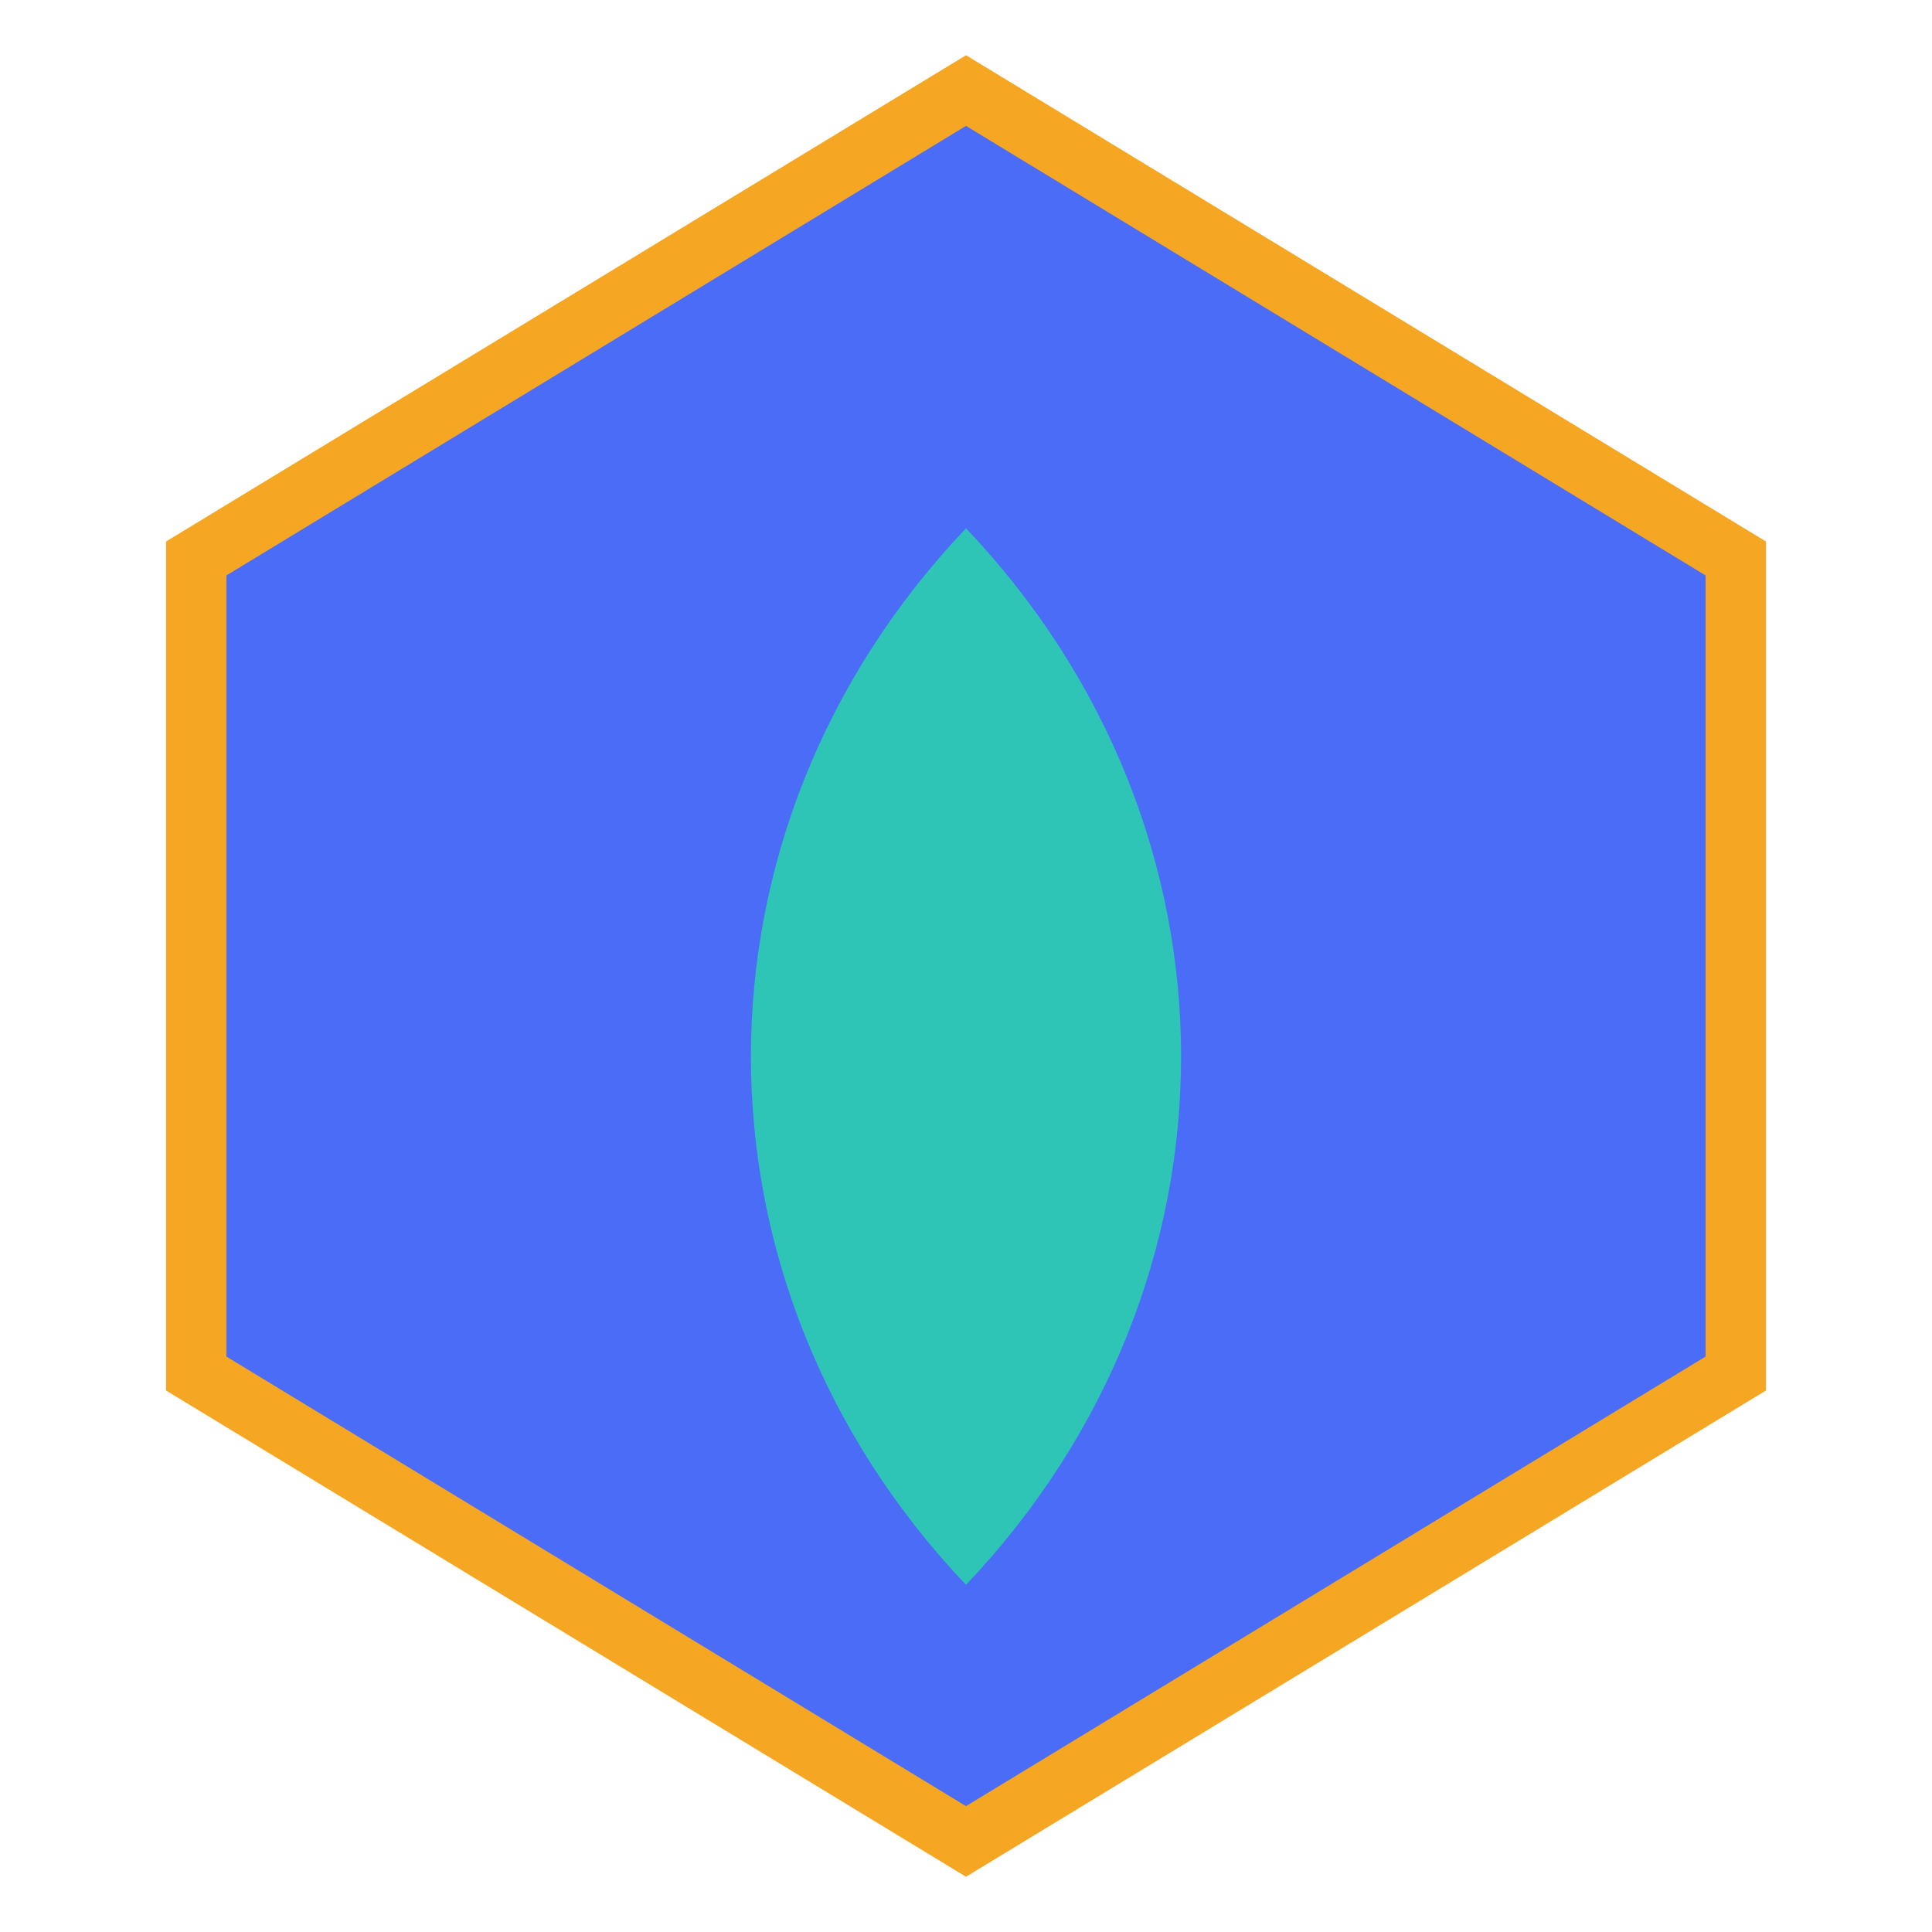
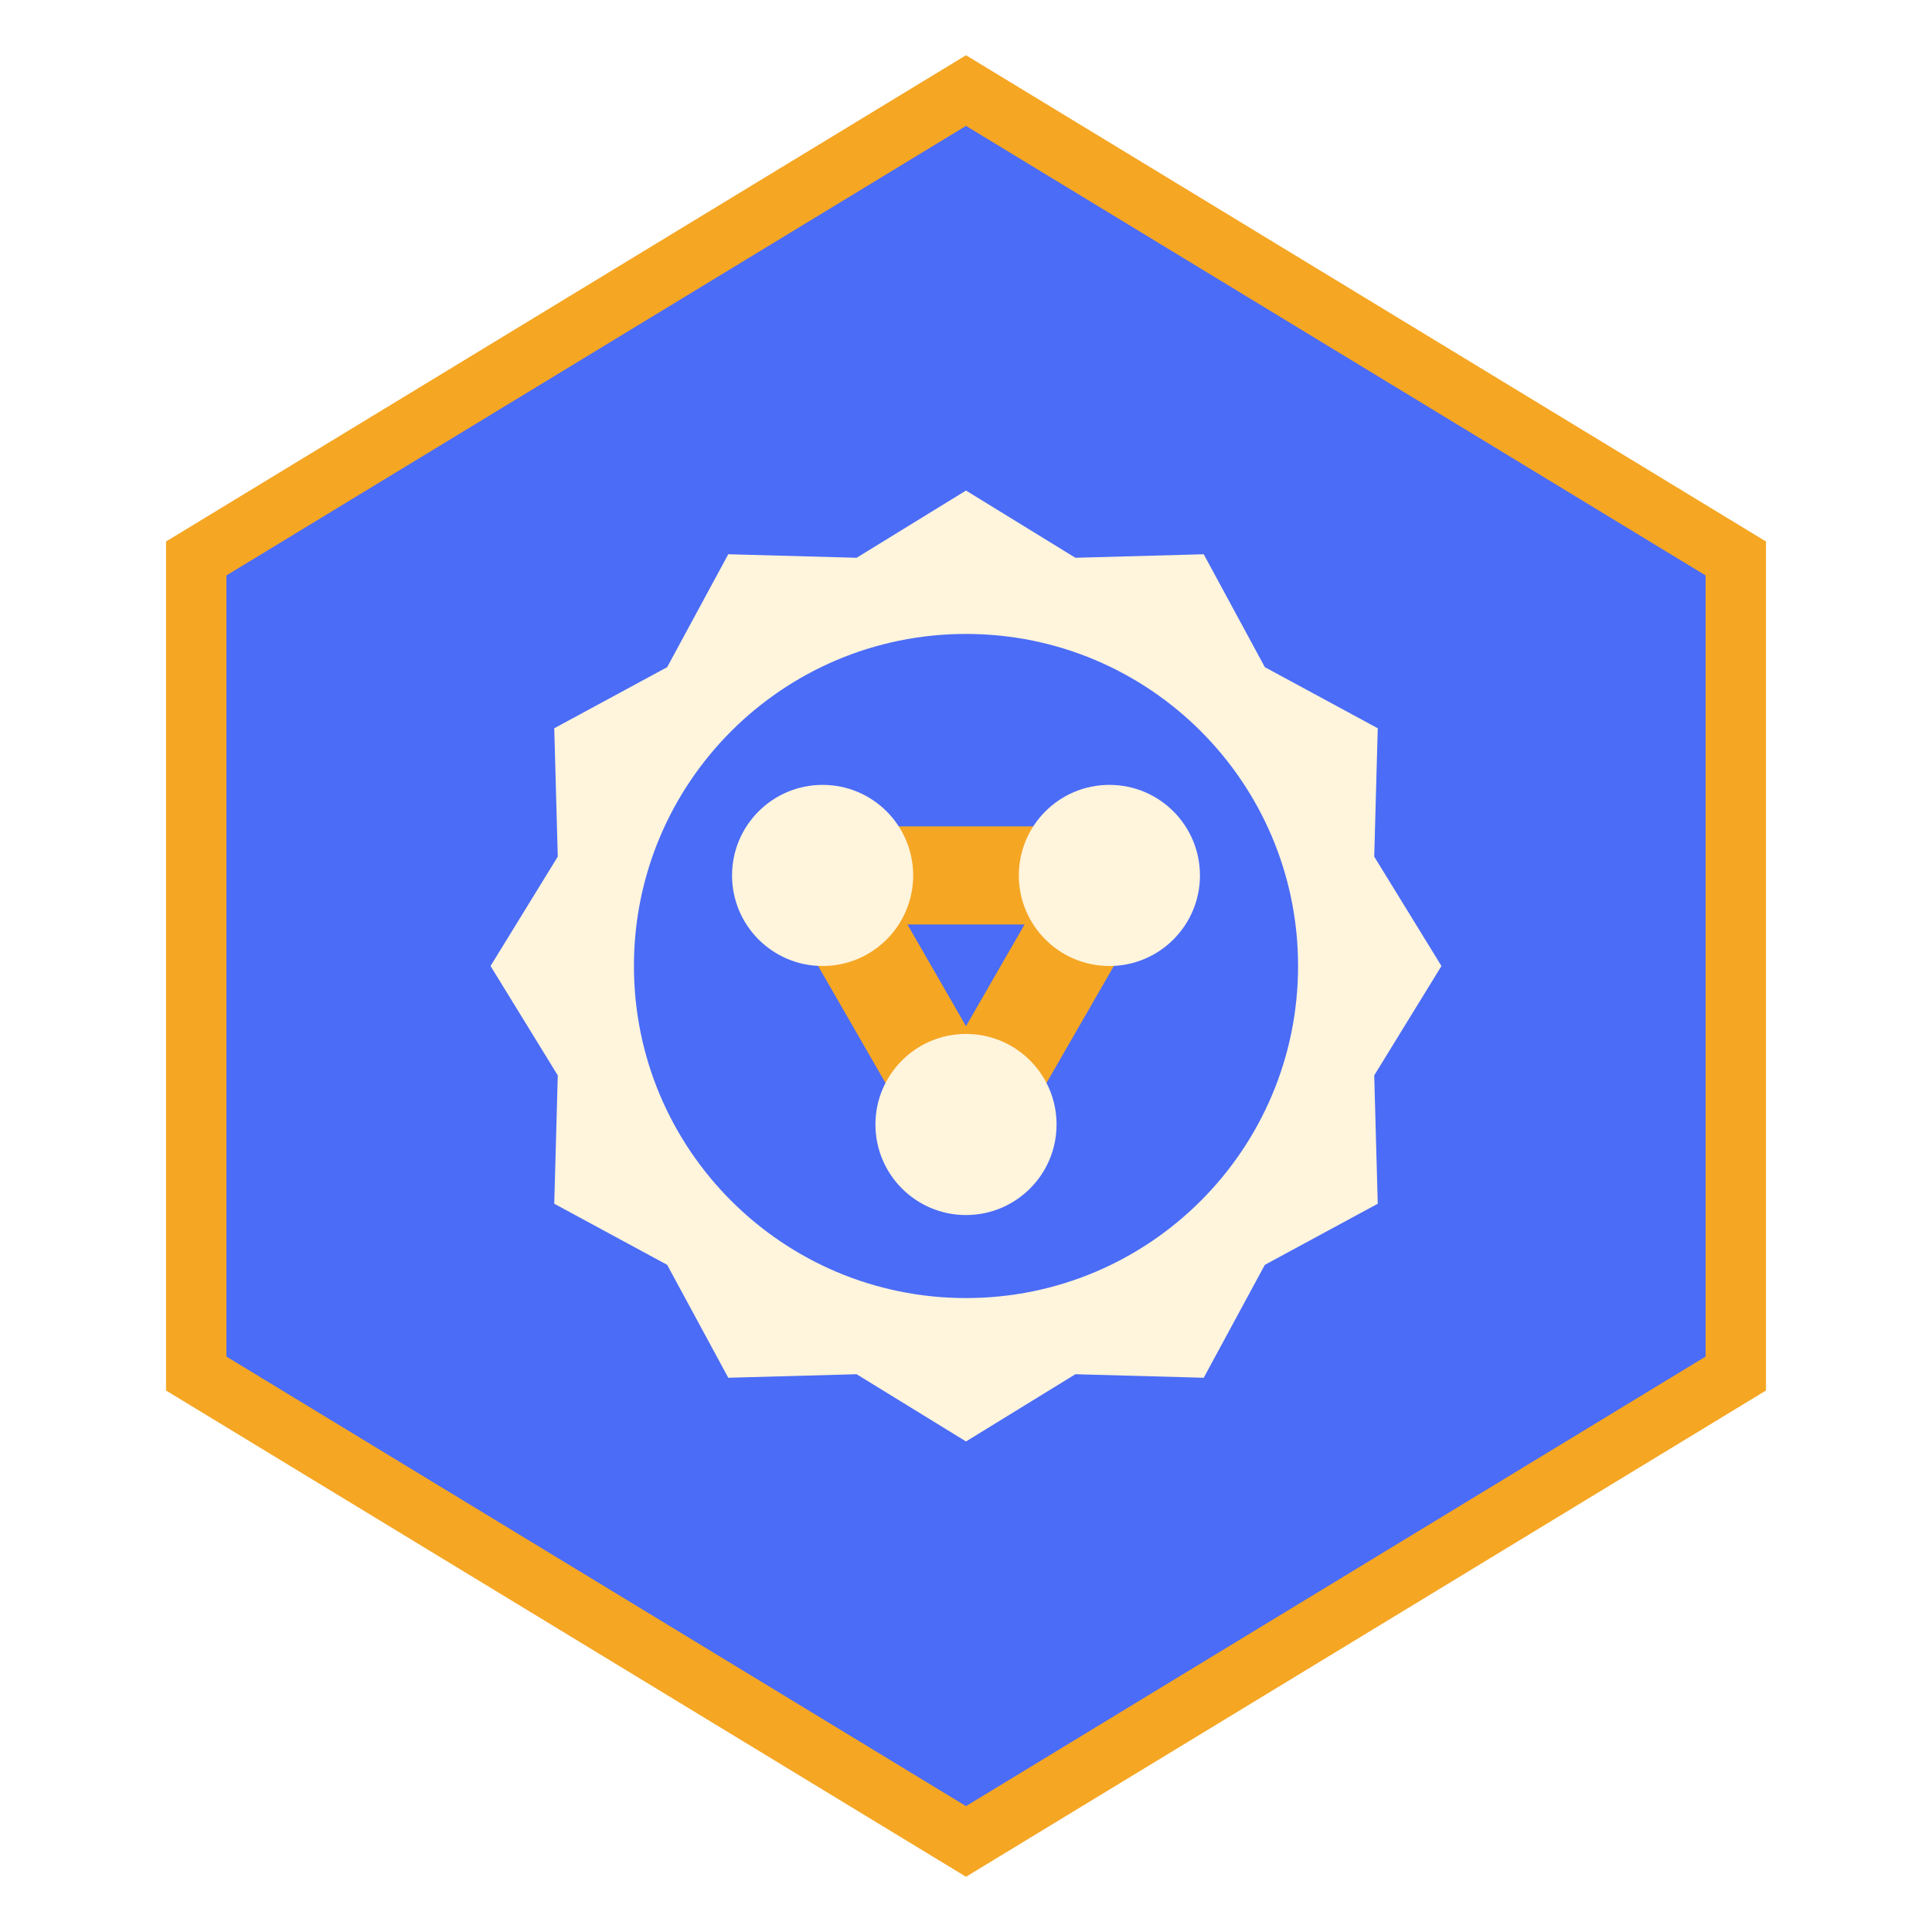
- <svg xmlns="http://www.w3.org/2000/svg" width="256" height="256" viewBox="0 0 256 256">
+ <svg xmlns="http://www.w3.org/2000/svg" width="256" height="256" viewBox="0 0 256 256" role="img" aria-labelledby="title desc">
  <polygon points="128,12 230,74 230,182 128,244 26,182 26,74" fill="#4A6CF7" stroke="#F5A623" stroke-width="8" />
-   <path d="M128 70 C90 110, 90 170, 128 210 C166 170, 166 110, 128 70 Z" fill="#2EC4B6" />
+   <g id="community-seal">
+     <polygon points="128.000,65.000 142.494,73.908 159.500,73.440 167.598,88.402 182.560,96.500 182.092,113.506 191.000,128.000 182.092,142.494 182.560,159.500 167.598,167.598 159.500,182.560 142.494,182.092 128.000,191.000 113.506,182.092 96.500,182.560 88.402,167.598 73.440,159.500 73.908,142.494 65.000,128.000 73.908,113.506 73.440,96.500 88.402,88.402 96.500,73.440 113.506,73.908" fill="#FFF4DC" />
+     <circle cx="128" cy="128" r="44" fill="#4A6CF7" />
+     <path d="M109 116 147 116 128 149Z" fill="none" stroke="#F5A623" stroke-width="13" stroke-linejoin="round" />
+     <circle cx="109" cy="116" r="12" fill="#FFF4DC" />
+     <circle cx="147" cy="116" r="12" fill="#FFF4DC" />
+     <circle cx="128" cy="149" r="12" fill="#FFF4DC" />
+   </g>
</svg>
